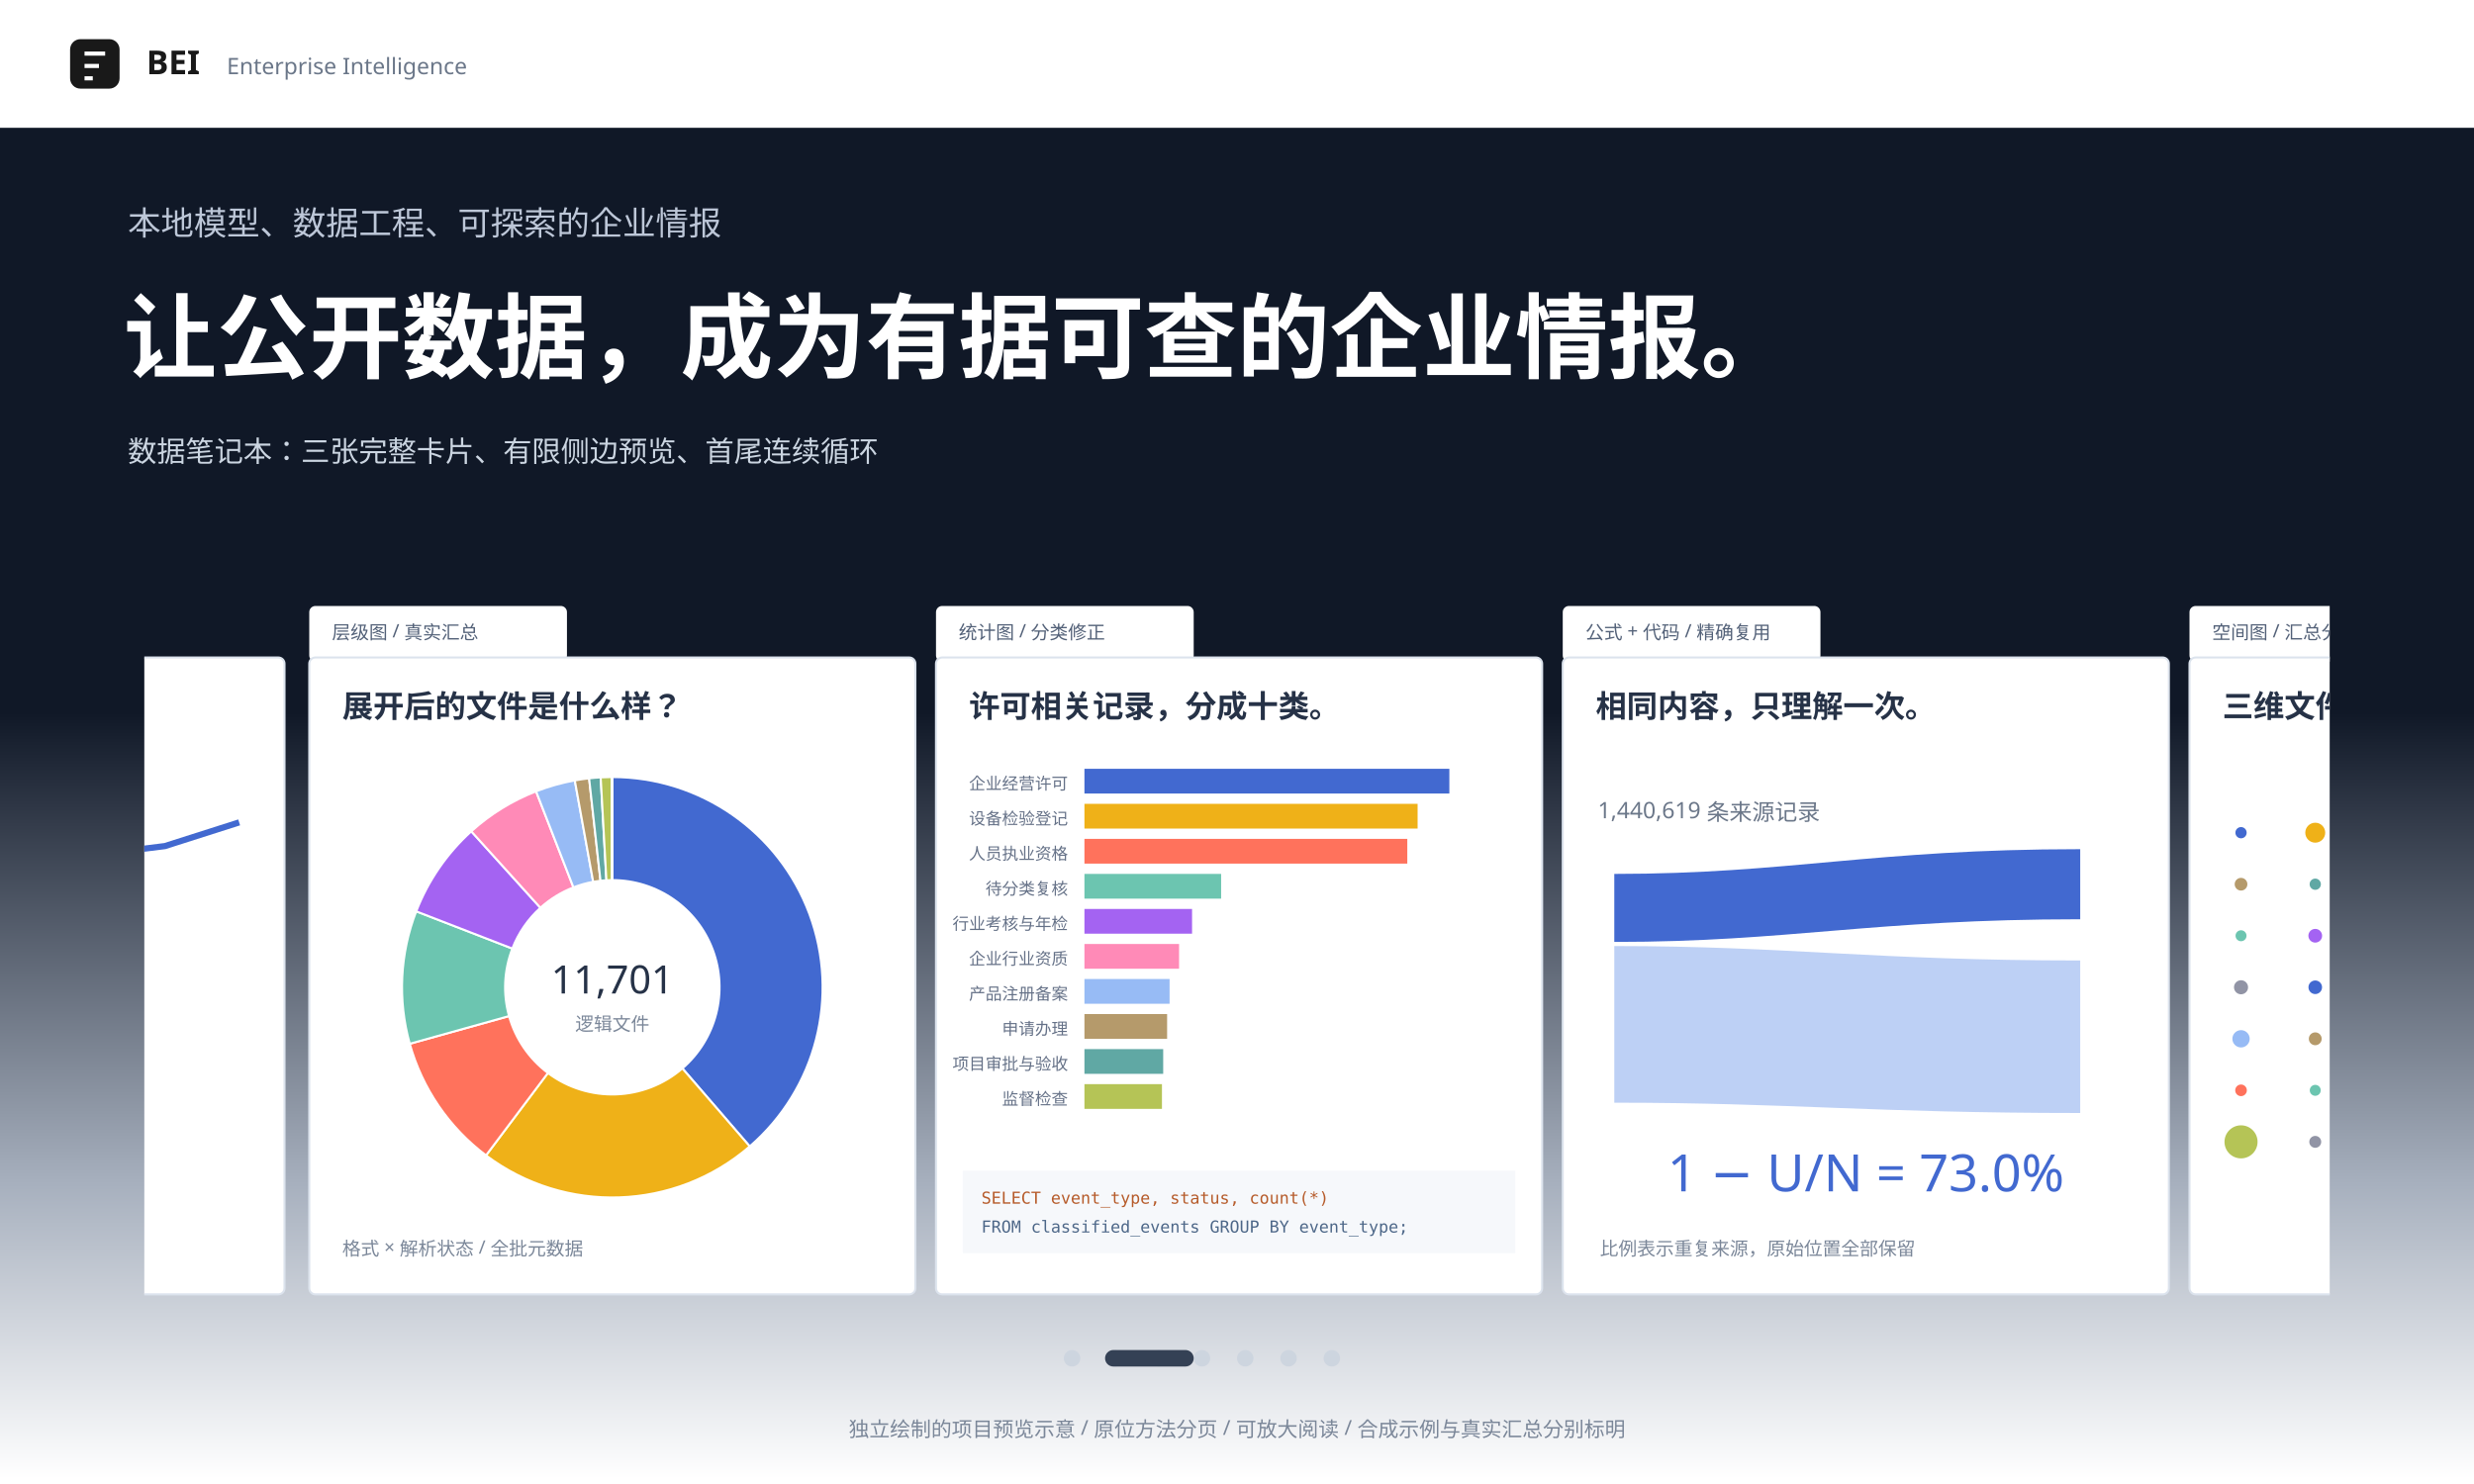
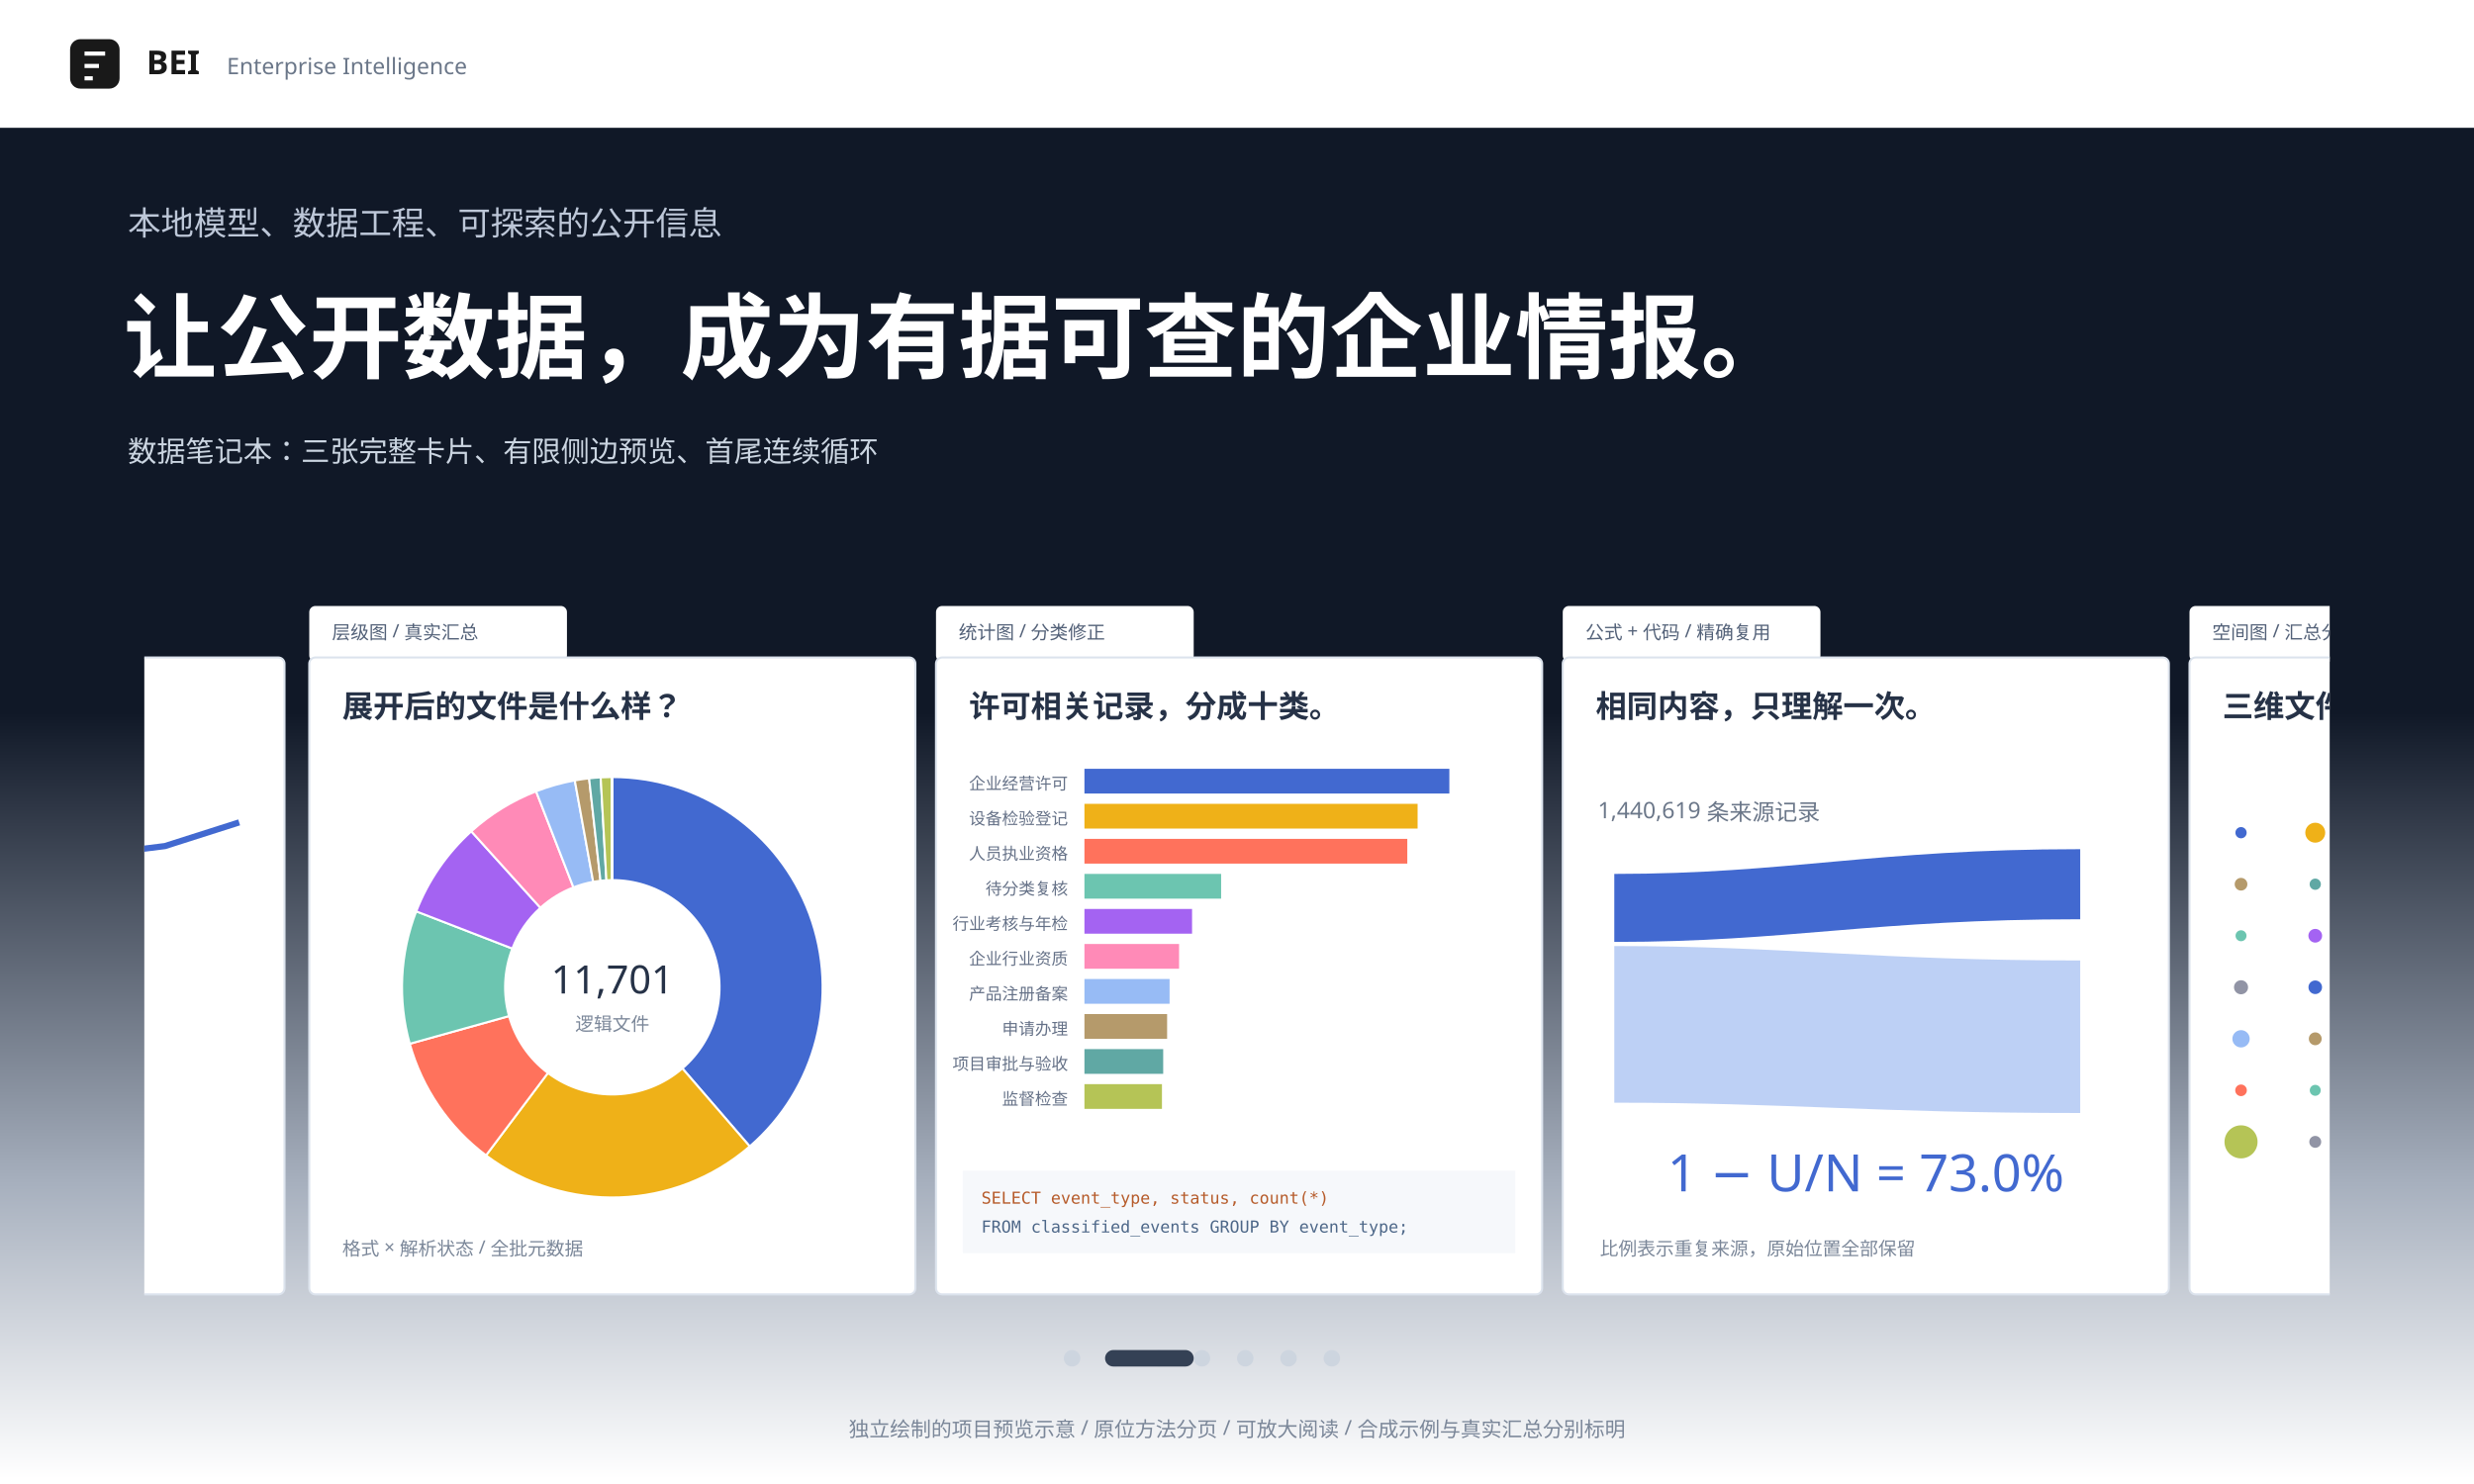
<svg xmlns="http://www.w3.org/2000/svg" width="1200" height="720" viewBox="0 0 1200 720">
  <defs>
    <linearGradient id="bg" x1="0" y1="0" x2="0" y2="1">
      <stop offset="0" stop-color="#101827" />
      <stop offset=".48" stop-color="#101827" />
      <stop offset=".8" stop-color="#a7b0be" />
      <stop offset="1" stop-color="#fff" />
    </linearGradient>
    <clipPath id="window">
      <rect x="70" y="292" width="1060" height="340" />
    </clipPath>
  </defs>
  <rect width="1200" height="720" fill="url(#bg)" />
  <rect width="1200" height="62" fill="white" />
  <g font-family="Segoe UI,Microsoft YaHei,sans-serif">
    <rect x="34" y="19" width="24" height="24" rx="5" fill="#191919" />
    <path d="M41 26H51M41 32H48M41 38H45" stroke="white" stroke-width="2" />
    <text x="71" y="36" fill="#191919" font-size="16" font-weight="600">BEI</text>
    <text x="110" y="36" fill="#6b7789" font-size="11">Enterprise Intelligence</text>
-     <text x="62" y="114" fill="#bdc7d8" font-size="16">本地模型、数据工程、可探索的企业情报</text>
+     <text x="62" y="114" fill="#bdc7d8" font-size="16">本地模型、数据工程、可探索的公开信息</text>
    <text x="60" y="180" fill="white" font-size="45" font-weight="600">让公开数据，成为有据可查的企业情报。</text>
    <text x="62" y="224" fill="#cbd5e1" font-size="14">数据笔记本：三张完整卡片、有限侧边预览、首尾连续循环</text>
    <g clip-path="url(#window)">
      <g transform="translate(-156 319)">
        <rect y="-25" width="125" height="27" rx="3" fill="white" />
        <text x="11" y="-9" fill="#536178" font-size="9">时间线 / 可回放</text>
        <rect width="294" height="309" rx="3" fill="white" stroke="#dce3ed" />
        <text x="16" y="29" fill="#263247" font-size="15" font-weight="600">执行进度快照</text>
        <path d="M20.0 240.0 L56.0 238.5 L92.0 237.3 L128.0 231.6 L164.0 214.8 L200.0 96.0 L236.0 91.5 L272.0 80.0" fill="none" stroke="#4269d0" stroke-width="3" />
      </g>
      <g transform="translate(150 319)">
        <rect y="-25" width="125" height="27" rx="3" fill="white" />
        <text x="11" y="-9" fill="#536178" font-size="9">层级图 / 真实汇总</text>
        <rect width="294" height="309" rx="3" fill="white" stroke="#dce3ed" />
        <text x="16" y="29" fill="#263247" font-size="15" font-weight="600">展开后的文件是什么样？</text>
        <path d="M147.00 58.00A102 102 0 0 1 213.66 237.20L180.99 199.36A52 52 0 0 0 147.00 108.00Z" fill="#4269d0" stroke="white" />
        <path d="M213.66 237.20A102 102 0 0 1 85.75 241.56L115.77 201.58A52 52 0 0 0 180.99 199.36Z" fill="#efb118" stroke="white" />
        <path d="M85.75 241.56A102 102 0 0 1 48.75 187.41L96.91 173.98A52 52 0 0 0 115.77 201.58Z" fill="#ff725c" stroke="white" />
        <path d="M48.75 187.41A102 102 0 0 1 51.89 123.16L98.51 141.22A52 52 0 0 0 96.91 173.98Z" fill="#6cc5b0" stroke="white" />
        <path d="M51.89 123.16A102 102 0 0 1 78.59 84.34L112.12 121.43A52 52 0 0 0 98.51 141.22Z" fill="#a463f2" stroke="white" />
        <path d="M78.59 84.34A102 102 0 0 1 110.02 64.94L128.14 111.54A52 52 0 0 0 112.12 121.43Z" fill="#ff8ab7" stroke="white" />
        <path d="M110.02 64.94A102 102 0 0 1 128.80 59.64L137.72 108.83A52 52 0 0 0 128.14 111.54Z" fill="#97bbf5" stroke="white" />
        <path d="M128.80 59.64A102 102 0 0 1 135.74 58.62L141.26 108.32A52 52 0 0 0 137.72 108.83Z" fill="#b59a6b" stroke="white" />
        <path d="M135.74 58.62A102 102 0 0 1 141.36 58.16L144.13 108.08A52 52 0 0 0 141.26 108.32Z" fill="#60a8a4" stroke="white" />
        <path d="M141.36 58.16A102 102 0 0 1 146.67 58.00L146.83 108.00A52 52 0 0 0 144.13 108.08Z" fill="#b5c456" stroke="white" />
        <path d="M146.67 58.00A102 102 0 0 1 147.00 58.00L147.00 108.00A52 52 0 0 0 146.83 108.00Z" fill="#9194a5" stroke="white" />
        <text x="147" y="163" text-anchor="middle" fill="#263247" font-size="19">11,701</text>
        <text x="147" y="181" text-anchor="middle" fill="#7b8799" font-size="9">逻辑文件</text>
        <text x="16" y="290" fill="#7b8799" font-size="9">格式 × 解析状态 / 全批元数据</text>
      </g>
      <g transform="translate(454 319)">
        <rect y="-25" width="125" height="27" rx="3" fill="white" />
        <text x="11" y="-9" fill="#536178" font-size="9">统计图 / 分类修正</text>
        <rect width="294" height="309" rx="3" fill="white" stroke="#dce3ed" />
        <text x="16" y="29" fill="#263247" font-size="15" font-weight="600">许可相关记录，分成十类。</text>
        <text x="64" y="64" text-anchor="end" fill="#657187" font-size="8">企业经营许可</text>
        <rect x="72" y="54" width="177.0" height="12" fill="#4269d0" />
        <text x="64" y="81" text-anchor="end" fill="#657187" font-size="8">设备检验登记</text>
        <rect x="72" y="71" width="161.6" height="12" fill="#efb118" />
        <text x="64" y="98" text-anchor="end" fill="#657187" font-size="8">人员执业资格</text>
        <rect x="72" y="88" width="156.6" height="12" fill="#ff725c" />
        <text x="64" y="115" text-anchor="end" fill="#657187" font-size="8">待分类复核</text>
        <rect x="72" y="105" width="66.3" height="12" fill="#6cc5b0" />
        <text x="64" y="132" text-anchor="end" fill="#657187" font-size="8">行业考核与年检</text>
        <rect x="72" y="122" width="52.2" height="12" fill="#a463f2" />
        <text x="64" y="149" text-anchor="end" fill="#657187" font-size="8">企业行业资质</text>
        <rect x="72" y="139" width="45.9" height="12" fill="#ff8ab7" />
        <text x="64" y="166" text-anchor="end" fill="#657187" font-size="8">产品注册备案</text>
        <rect x="72" y="156" width="41.3" height="12" fill="#97bbf5" />
        <text x="64" y="183" text-anchor="end" fill="#657187" font-size="8">申请办理</text>
        <rect x="72" y="173" width="40.1" height="12" fill="#b59a6b" />
        <text x="64" y="200" text-anchor="end" fill="#657187" font-size="8">项目审批与验收</text>
        <rect x="72" y="190" width="38.2" height="12" fill="#60a8a4" />
        <text x="64" y="217" text-anchor="end" fill="#657187" font-size="8">监督检查</text>
        <rect x="72" y="207" width="37.6" height="12" fill="#b5c456" />
        <rect x="13" y="249" width="268" height="40" fill="#f6f8fb" />
        <text x="22" y="265" fill="#b65b2a" font-size="8" font-family="Consolas,monospace">SELECT event_type, status, count(*)</text>
        <text x="22" y="279" fill="#4d6788" font-size="8" font-family="Consolas,monospace">FROM classified_events GROUP BY event_type;</text>
      </g>
      <g transform="translate(758 319)">
        <rect y="-25" width="125" height="27" rx="3" fill="white" />
        <text x="11" y="-9" fill="#536178" font-size="9">公式 + 代码 / 精确复用</text>
        <rect width="294" height="309" rx="3" fill="white" stroke="#dce3ed" />
        <text x="16" y="29" fill="#263247" font-size="15" font-weight="600">相同内容，只理解一次。</text>
        <text x="17" y="78" fill="#6b7789" font-size="11">1,440,619 条来源记录</text>
        <path d="M25 105C110 105 150 93 251 93L251 127C150 127 110 138 25 138Z" fill="#4269d0" />
        <path d="M25 140C110 140 150 147 251 147L251 221C150 221 110 216 25 216Z" fill="#bdd0f5" />
        <text x="147" y="259" text-anchor="middle" fill="#4269d0" font-size="25">1 − U/N = 73.0%</text>
        <text x="18" y="290" fill="#7b8799" font-size="9">比例表示重复来源，原始位置全部保留</text>
      </g>
      <g transform="translate(1062 319)">
        <rect y="-25" width="125" height="27" rx="3" fill="white" />
        <text x="11" y="-9" fill="#536178" font-size="9">空间图 / 汇总分箱</text>
        <rect width="294" height="309" rx="3" fill="white" stroke="#dce3ed" />
        <text x="16" y="29" fill="#263247" font-size="15" font-weight="600">三维文件空间</text>
        <circle cx="25" cy="85" r="3.23" fill="#4269d0" stroke="white" />
        <circle cx="61" cy="85" r="5.34" fill="#efb118" stroke="white" />
        <circle cx="97" cy="85" r="10.00" fill="#ff725c" stroke="white" />
        <circle cx="133" cy="85" r="8.57" fill="#6cc5b0" stroke="white" />
        <circle cx="169" cy="85" r="6.96" fill="#a463f2" stroke="white" />
        <circle cx="205" cy="85" r="5.41" fill="#ff8ab7" stroke="white" />
        <circle cx="241" cy="85" r="4.23" fill="#97bbf5" stroke="white" />
        <circle cx="25" cy="110" r="3.58" fill="#b59a6b" stroke="white" />
        <circle cx="61" cy="110" r="3.23" fill="#60a8a4" stroke="white" />
        <circle cx="97" cy="110" r="4.00" fill="#b5c456" stroke="white" />
        <circle cx="133" cy="110" r="6.63" fill="#9194a5" stroke="white" />
        <circle cx="169" cy="110" r="5.27" fill="#4269d0" stroke="white" />
        <circle cx="205" cy="110" r="4.28" fill="#efb118" stroke="white" />
        <circle cx="241" cy="110" r="3.75" fill="#ff725c" stroke="white" />
        <circle cx="25" cy="135" r="3.16" fill="#6cc5b0" stroke="white" />
        <circle cx="61" cy="135" r="3.83" fill="#a463f2" stroke="white" />
        <circle cx="97" cy="135" r="8.89" fill="#ff8ab7" stroke="white" />
        <circle cx="133" cy="135" r="8.47" fill="#97bbf5" stroke="white" />
        <circle cx="169" cy="135" r="3.16" fill="#b59a6b" stroke="white" />
        <circle cx="205" cy="135" r="5.12" fill="#60a8a4" stroke="white" />
        <circle cx="241" cy="135" r="4.65" fill="#b5c456" stroke="white" />
        <circle cx="25" cy="160" r="3.91" fill="#9194a5" stroke="white" />
        <circle cx="61" cy="160" r="3.80" fill="#4269d0" stroke="white" />
        <circle cx="97" cy="160" r="3.68" fill="#efb118" stroke="white" />
        <circle cx="133" cy="160" r="3.16" fill="#ff725c" stroke="white" />
        <circle cx="169" cy="160" r="3.16" fill="#6cc5b0" stroke="white" />
        <circle cx="205" cy="160" r="6.16" fill="#a463f2" stroke="white" />
        <circle cx="241" cy="160" r="5.01" fill="#ff8ab7" stroke="white" />
        <circle cx="25" cy="185" r="4.70" fill="#97bbf5" stroke="white" />
        <circle cx="61" cy="185" r="3.62" fill="#b59a6b" stroke="white" />
        <circle cx="97" cy="185" r="8.45" fill="#60a8a4" stroke="white" />
        <circle cx="133" cy="185" r="3.16" fill="#b5c456" stroke="white" />
        <circle cx="169" cy="185" r="3.16" fill="#9194a5" stroke="white" />
        <circle cx="205" cy="185" r="3.83" fill="#4269d0" stroke="white" />
        <circle cx="241" cy="185" r="3.62" fill="#efb118" stroke="white" />
        <circle cx="25" cy="210" r="3.32" fill="#ff725c" stroke="white" />
        <circle cx="61" cy="210" r="3.16" fill="#6cc5b0" stroke="white" />
        <circle cx="97" cy="210" r="3.16" fill="#a463f2" stroke="white" />
        <circle cx="133" cy="210" r="3.42" fill="#ff8ab7" stroke="white" />
        <circle cx="169" cy="210" r="3.39" fill="#97bbf5" stroke="white" />
        <circle cx="205" cy="210" r="4.58" fill="#b59a6b" stroke="white" />
        <circle cx="241" cy="210" r="4.62" fill="#60a8a4" stroke="white" />
        <circle cx="25" cy="235" r="8.52" fill="#b5c456" stroke="white" />
        <circle cx="61" cy="235" r="3.39" fill="#9194a5" stroke="white" />
        <circle cx="97" cy="235" r="3.23" fill="#4269d0" stroke="white" />
        <circle cx="133" cy="235" r="4.79" fill="#efb118" stroke="white" />
        <circle cx="169" cy="235" r="3.16" fill="#ff725c" stroke="white" />
      </g>
    </g>
    <circle cx="520" cy="659" r="4" fill="#cdd5df" />
    <circle cx="541" cy="659" r="4" fill="#cdd5df" />
    <circle cx="562" cy="659" r="4" fill="#cdd5df" />
    <circle cx="583" cy="659" r="4" fill="#cdd5df" />
    <circle cx="604" cy="659" r="4" fill="#cdd5df" />
    <circle cx="625" cy="659" r="4" fill="#cdd5df" />
    <circle cx="646" cy="659" r="4" fill="#cdd5df" />
    <rect x="536" y="655" width="43" height="8" rx="4" fill="#344155" />
    <text x="600" y="697" text-anchor="middle" fill="#7b8799" font-size="10">独立绘制的项目预览示意 / 原位方法分页 / 可放大阅读 / 合成示例与真实汇总分别标明</text>
  </g>
</svg>
